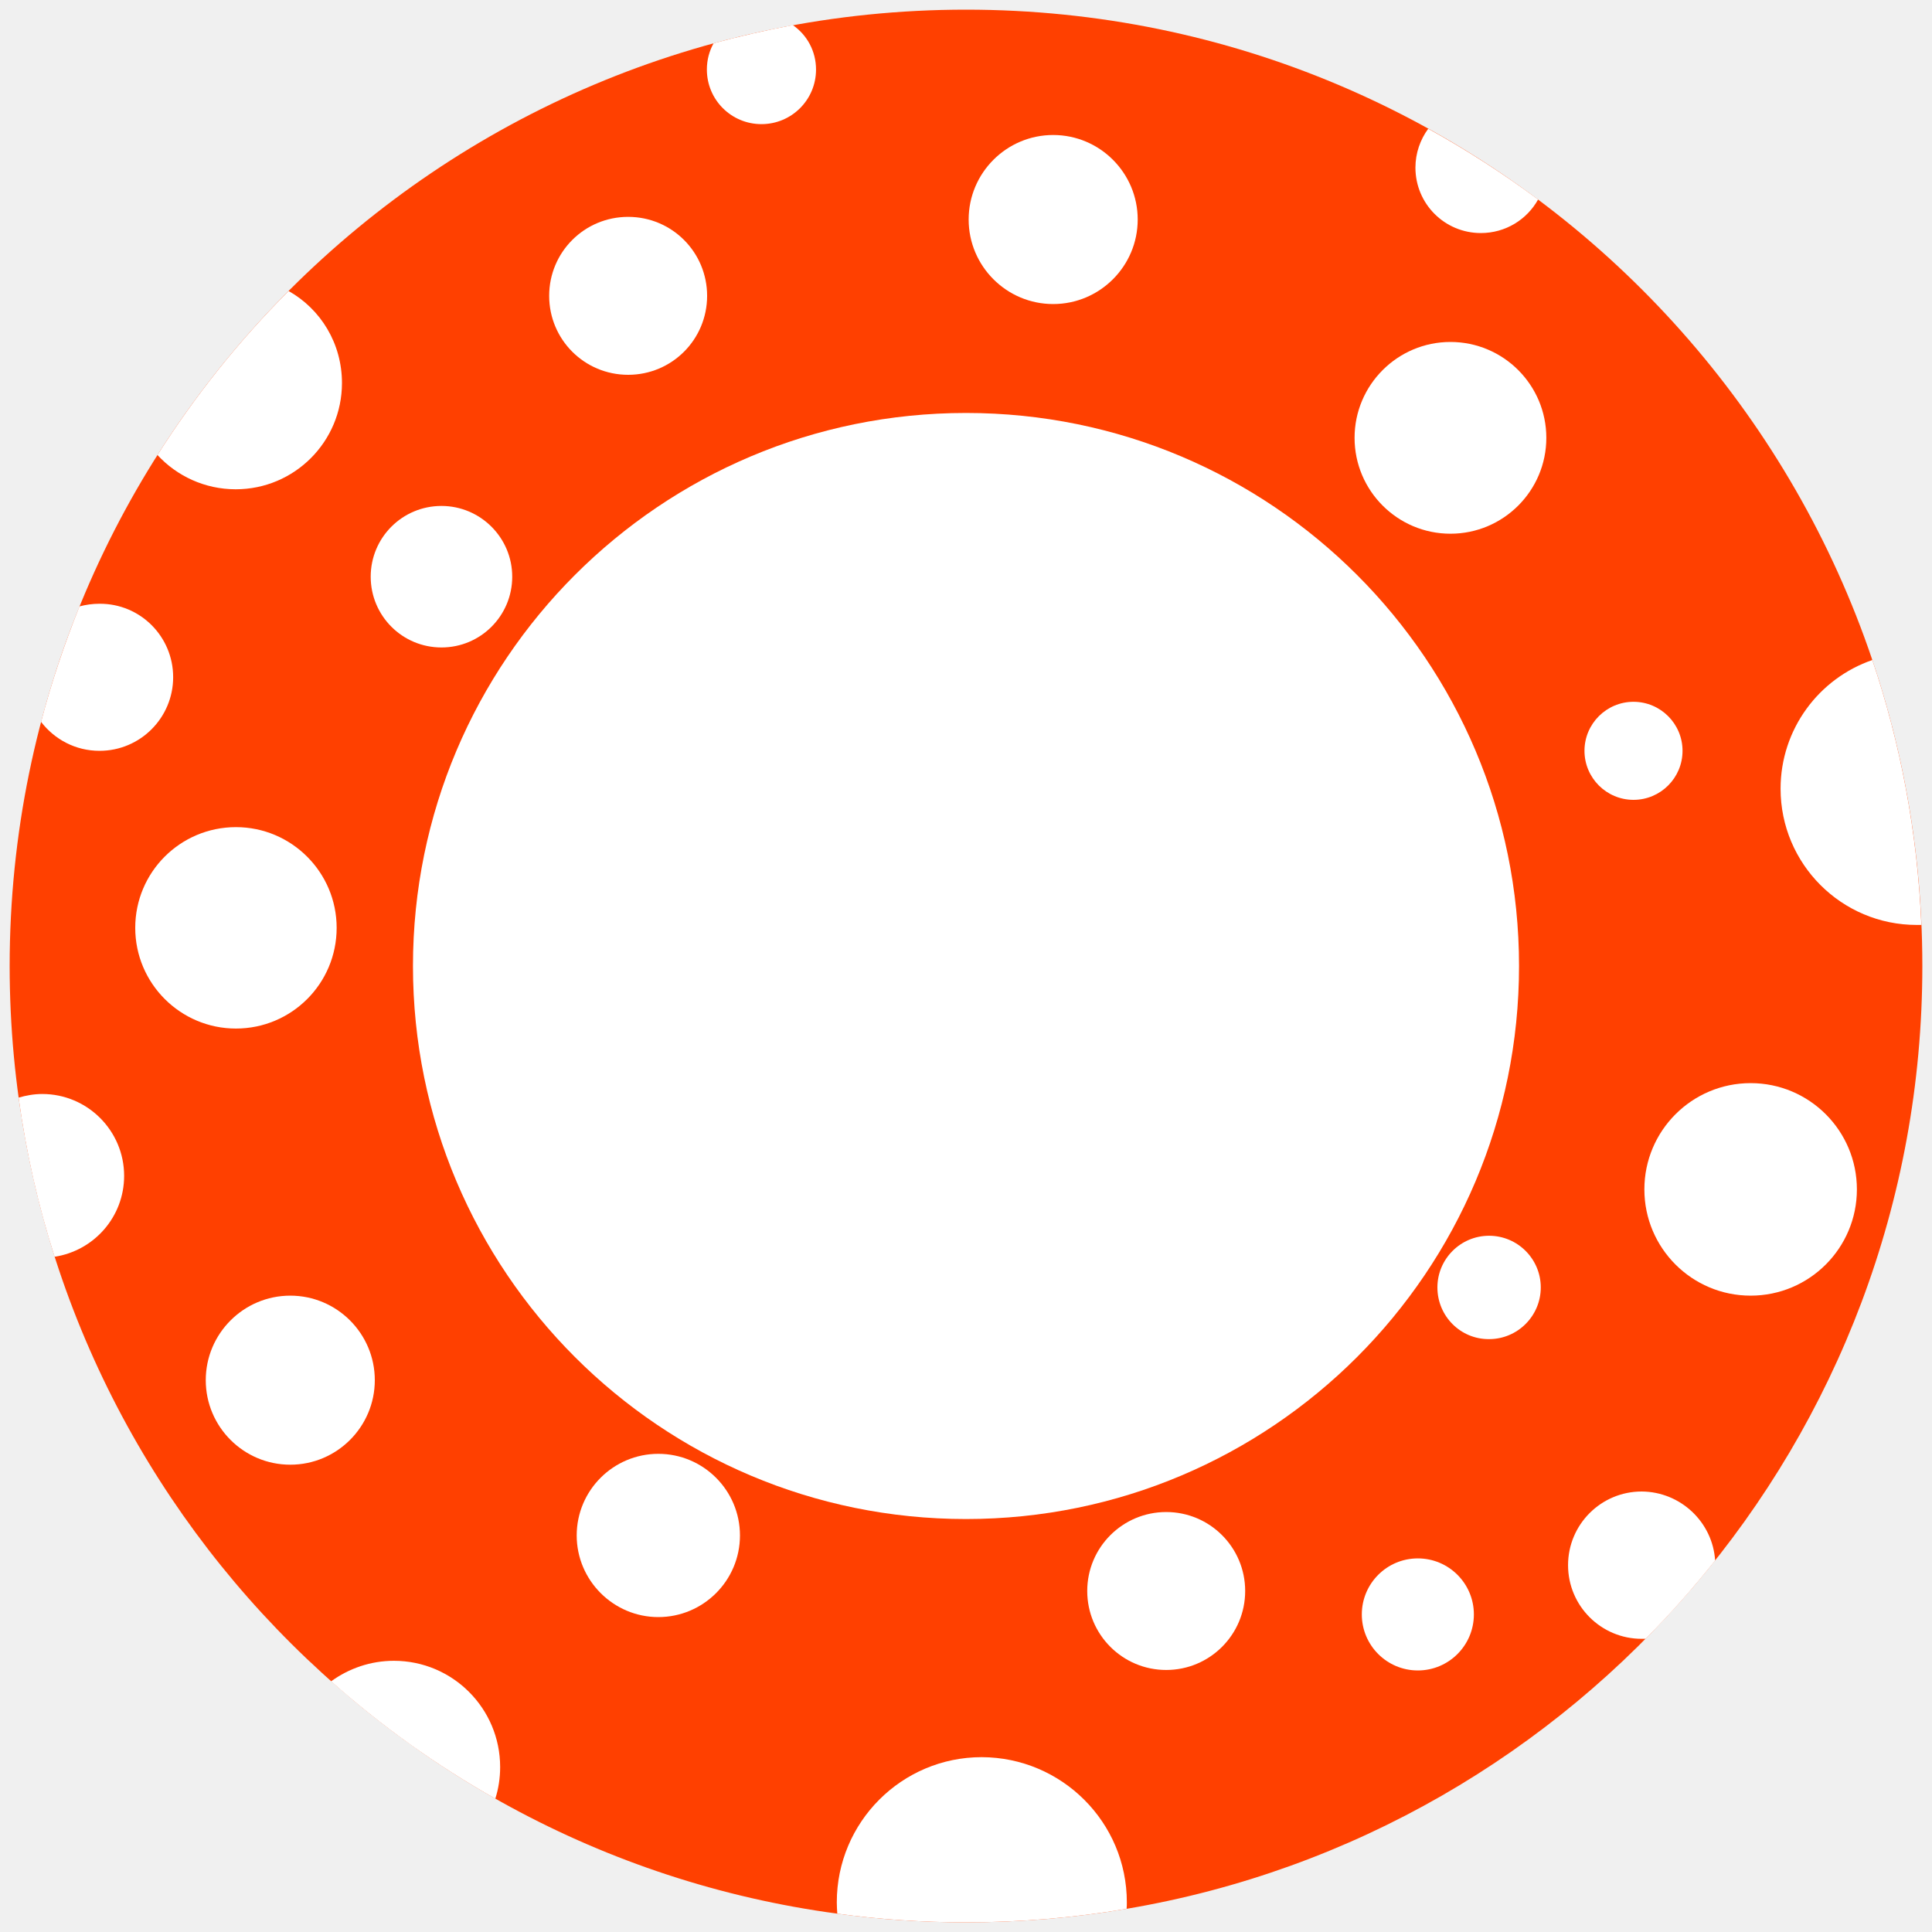
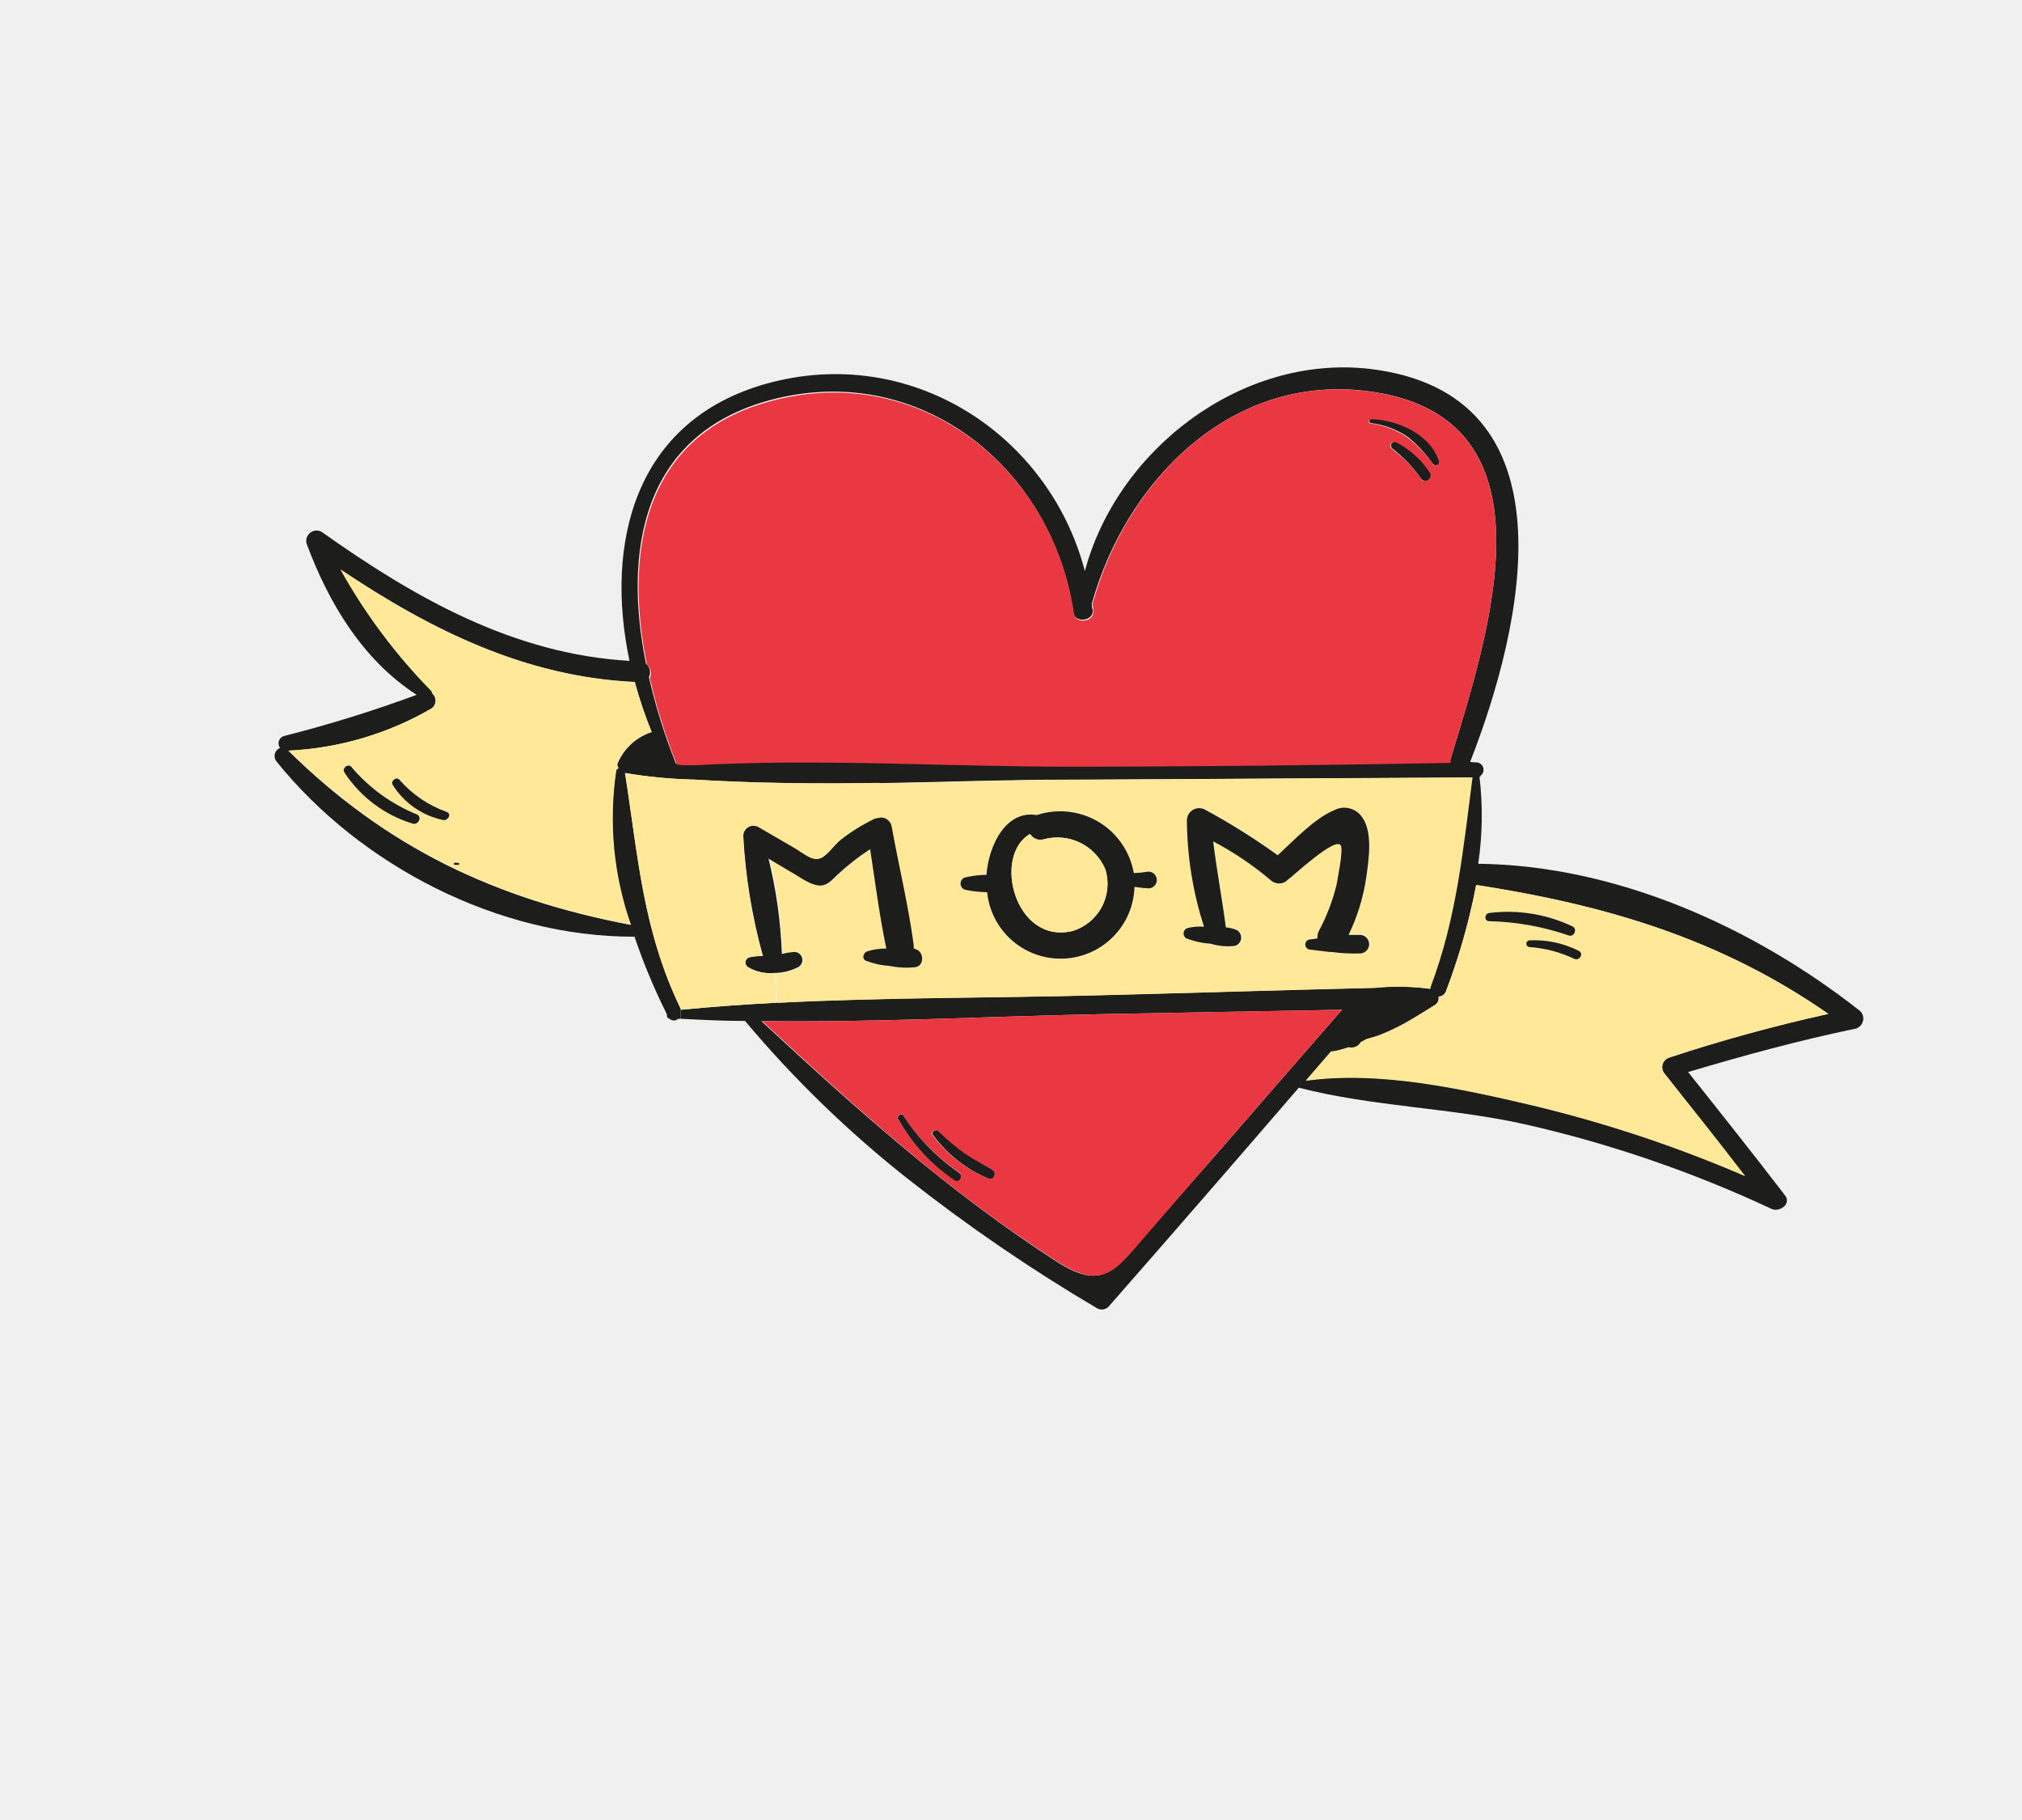
- <svg xmlns="http://www.w3.org/2000/svg" version="1.1" id="_x34_" x="0px" y="0px" viewBox="0 0 800 800" style="enable-background:new 0 0 800 800;" xml:space="preserve">
-   <style type="text/css">
- 	.st0{fill:#FF4000;}
- 	.st1{fill:#FFFFFF;}
- </style>
-   <g>
-     <path class="st0" d="M796,400c0,196-142.5,358.8-329.5,390.4c-21.6,3.7-43.8,5.6-66.5,5.6c-18.1,0-35.9-1.2-53.3-3.6   C153.2,766.4,4,600.6,4,400C4,181.3,181.3,4,400,4S796,181.3,796,400z" />
-     <ellipse transform="matrix(0.158 -0.9874 0.9874 0.158 65.8189 608.691)" class="st1" cx="389.8" cy="265.8" rx="51.9" ry="51.9" />
-     <circle class="st1" cx="532" cy="376.3" r="27.1" />
-     <path class="st1" d="M362.8,486.9c0,28.7-23.2,51.9-51.9,51.9c-28.7,0-51.9-23.2-51.9-51.9c0-28.7,23.2-51.9,51.9-51.9   C339.5,435,362.8,458.2,362.8,486.9z" />
-     <path class="st1" d="M527.5,513.9c0,11.2-9.1,20.3-20.3,20.3c-11.2,0-20.3-9.1-20.3-20.3s9.1-20.3,20.3-20.3   C518.4,493.6,527.5,502.7,527.5,513.9z" />
-     <path class="st1" d="M640.3,181.3c0,21.9-17.8,39.7-39.7,39.7c-21.9,0-39.7-17.8-39.7-39.7c0-21.9,17.8-39.7,39.7-39.7   C622.5,141.6,640.3,159.4,640.3,181.3z" />
-     <path class="st1" d="M141.6,158.6c0,24.3-19.7,44-44,44c-12.8,0-24.4-5.5-32.4-14.2c15.6-24.6,33.8-47.4,54.3-67.9   C132.8,128,141.6,142.2,141.6,158.6z" />
-     <path class="st1" d="M337.9,28.8c0,12.5-10.1,22.6-22.6,22.6c-12.5,0-22.6-10.1-22.6-22.6c0-4,1-7.7,2.8-10.9   c10.8-2.9,21.7-5.4,32.8-7.5C334.2,14.5,337.9,21.2,337.9,28.8z" />
-     <path class="st1" d="M471.1,90.9c0,19.3-15.7,35-35,35c-19.3,0-35-15.7-35-35s15.7-35,35-35C455.4,55.9,471.1,71.6,471.1,90.9z" />
-     <path class="st1" d="M795.6,383c-0.6,0-1.3,0-1.9,0c-31.2,0-56.4-25.3-56.4-56.4c0-24.7,15.9-45.7,38-53.3   C787,308,794,344.8,795.6,383z" />
-     <path class="st1" d="M710.2,646.2c-9,11.3-18.6,22.2-28.8,32.4c-0.5,0-1.1,0-1.6,0c-16.8,0-30.5-13.6-30.5-30.5   c0-16.8,13.6-30.5,30.5-30.5C695.9,617.7,709.2,630.3,710.2,646.2z" />
-     <path class="st1" d="M466.6,787.7c0,0.9,0,1.8-0.1,2.7c-21.6,3.7-43.8,5.6-66.5,5.6c-18.1,0-35.9-1.2-53.3-3.6   c-0.1-1.6-0.2-3.1-0.2-4.7c0-33.2,26.9-60.1,60-60.1C439.7,727.7,466.6,754.6,466.6,787.7z" />
-     <path class="st1" d="M155.2,571.5c0,19.3-15.7,35-35,35c-19.3,0-35-15.7-35-35c0-19.3,15.7-35,35-35   C139.5,536.5,155.2,552.2,155.2,571.5z" />
-     <path class="st1" d="M139.4,384.2c0,23.1-18.7,41.7-41.7,41.7s-41.7-18.7-41.7-41.7c0-23.1,18.7-41.7,41.7-41.7   S139.4,361.2,139.4,384.2z" />
-     <path class="st1" d="M212.1,238.8c0,16.2-13.1,29.3-29.3,29.3c-16.2,0-29.3-13.1-29.3-29.3c0-16.2,13.1-29.3,29.3-29.3   C198.9,209.5,212.1,222.6,212.1,238.8z" />
-     <path class="st1" d="M272.5,353.7c0,16.2-13.1,29.3-29.3,29.3c-16.2,0-29.3-13.1-29.3-29.3c0-16.2,13.1-29.3,29.3-29.3   C259.4,324.4,272.5,337.5,272.5,353.7z" />
-     <path class="st1" d="M306.4,635.8c0,18.7-15.2,33.8-33.8,33.8s-33.8-15.2-33.8-33.8c0-18.7,15.2-33.8,33.8-33.8   S306.4,617.1,306.4,635.8z" />
-     <path class="st1" d="M768.9,492.5c0,24.3-19.7,44-44,44c-24.3,0-44-19.7-44-44c0-24.3,19.7-44,44-44   C749.2,448.5,768.9,468.2,768.9,492.5z" />
-     <circle class="st1" cx="587.1" cy="668.5" r="23.2" />
-     <path class="st1" d="M292.8,122.5c0,18.1-14.6,32.7-32.7,32.7s-32.7-14.6-32.7-32.7c0-18.1,14.6-32.7,32.7-32.7   S292.8,104.4,292.8,122.5z" />
-     <path class="st1" d="M636.9,82.6c-4.6,8.3-13.5,13.9-23.7,13.9c-15,0-27.1-12.1-27.1-27.1c0-6,2-11.6,5.3-16.1   C607.3,62.1,622.5,71.9,636.9,82.6z" />
-     <path class="st1" d="M71.7,280.4c0,16.8-13.6,30.5-30.5,30.5c-9.9,0-18.6-4.7-24.2-12c4.3-16.4,9.7-32.3,15.9-47.8   c2.6-0.7,5.4-1.1,8.3-1.1C58.1,249.9,71.7,263.6,71.7,280.4z" />
-     <path class="st1" d="M207.1,731.7c0,4.6-0.7,9-2,13.1c-24.4-13.8-47.2-30.1-68-48.6c7.3-5.3,16.3-8.5,26-8.5   C187.4,687.7,207.1,707.4,207.1,731.7z" />
-     <path class="st1" d="M464.3,440.6c0,9.3-7.6,16.9-16.9,16.9c-9.3,0-16.9-7.6-16.9-16.9c0-9.3,7.6-16.9,16.9-16.9   C456.7,423.7,464.3,431.3,464.3,440.6z" />
-     <path class="st1" d="M696.7,310.9c0,11.2-9.1,20.3-20.3,20.3c-11.2,0-20.3-9.1-20.3-20.3c0-11.2,9.1-20.3,20.3-20.3   C687.6,290.6,696.7,299.7,696.7,310.9z" />
-     <circle class="st1" cx="482.9" cy="658.8" r="32.7" />
-     <path class="st1" d="M51.4,486.9c0,17-12.5,31-28.8,33.5c-6.8-21.2-11.8-43.2-14.9-65.9c3.1-0.9,6.4-1.5,9.8-1.5   C36.2,453,51.4,468.2,51.4,486.9z" />
-     <path class="st1" d="M595.2,533.1c0-11.8,9.6-21.4,21.4-21.4c11.8,0,21.4,9.6,21.4,21.4c0,11.8-9.6,21.4-21.4,21.4   C604.8,554.6,595.2,545,595.2,533.1z" />
-     <circle class="st1" cx="400" cy="400" r="229" />
+ <svg xmlns="http://www.w3.org/2000/svg" viewBox="0 0 150 134.99">
+   <defs>
+     <style>
+       .cls-1 {
+         fill: #1d1d1b;
+       }
+ 
+       .cls-2 {
+         fill: #ffe999;
+       }
+ 
+       .cls-3 {
+         fill: #e93842;
+       }
+     </style>
+   </defs>
+   <g id="Objects">
+     <path class="cls-1" d="M109.51,65.64a47.17,47.17,0,0,1-2.24,7.88.6.6,0,0,1-.55.4.61.61,0,0,1-.31.65c-.94.57-1.85,1.18-2.84,1.66-.43.22-.89.41-1.34.59l-.88.26c-.13.07-.25.15-.39.21a1.32,1.32,0,0,1-.18.22l-.09.07a.87.87,0,0,1-.66.1,6.33,6.33,0,0,1-1.17.31.48.48,0,0,1-.12,0l-1.86,2.15c5.45-.76,11.56.6,16.81,1.83a96.85,96.85,0,0,1,15.76,5.26c-2-2.52-3.94-5-5.94-7.56a.75.75,0,0,1,.32-1.23,121.16,121.16,0,0,1,11.8-3.24C127.65,69.66,119.17,67.13,109.51,65.64ZM138,75a.78.78,0,0,1-.34,1.3c-4.2.87-8.33,2-12.43,3.22,2.39,3,4.83,6.07,7.19,9.15.5.64-.42,1.27-1,1a90.43,90.43,0,0,0-18.18-6.25c-5.56-1.26-11.4-1.32-16.89-2.74q-7,8.13-14.11,16.24a.71.71,0,0,1-.86.12,127.21,127.21,0,0,1-14-9.57A82.6,82.6,0,0,1,55.27,75.73c-1.59,0-3.17-.08-4.76-.16l0-.67q3.53-.34,7.08-.52c7.94-.41,15.95-.35,23.86-.56,6.82-.17,13.64-.39,20.46-.55a17.89,17.89,0,0,1,4.14.07h0a.34.34,0,0,1,0-.14c1.94-5.14,2.41-10.17,3.11-15.55l.59-.07a24.36,24.36,0,0,1-.09,6.49C119.95,64.19,130.13,68.8,138,75ZM90.13,85.74q4.71-5.43,9.43-10.84c-6,.12-12.06.21-18.08.33-8.28.17-16.65.62-25,.51,7,6.49,14,12.76,22,17.9,3.34,2.12,4.27.54,6.53-2.07Z" />
+     <path class="cls-2" d="M123.51,79.67c2,2.51,4,5,5.94,7.56A96.85,96.85,0,0,0,113.69,82c-5.25-1.23-11.36-2.59-16.81-1.83L98.74,78a.48.48,0,0,0,.12,0,6.33,6.33,0,0,0,1.17-.31.87.87,0,0,0,.66-.1l.09-.07a1.32,1.32,0,0,0,.18-.22c.14-.06.26-.14.39-.21l.88-.26c.45-.18.91-.37,1.34-.59,1-.48,1.9-1.09,2.84-1.66a.61.61,0,0,0,.31-.65.6.6,0,0,0,.55-.4,47.17,47.17,0,0,0,2.24-7.88c9.66,1.49,18.14,4,26.12,9.56a121.16,121.16,0,0,0-11.8,3.24A.75.75,0,0,0,123.51,79.67Zm-6.73-8.55c.39.19.74-.39.34-.59a7.3,7.3,0,0,0-3.64-.78.25.25,0,0,0,0,.5A9.23,9.23,0,0,1,116.78,71.12Zm-.4-1.73c.39.14.66-.49.28-.67a11.15,11.15,0,0,0-6.18-1c-.37,0-.4.6,0,.61A19.44,19.44,0,0,1,116.38,69.39Z" />
+     <path class="cls-1" d="M117.12,70.53c.4.2.05.78-.34.59a9.23,9.23,0,0,0-3.3-.87.25.25,0,0,1,0-.5A7.3,7.3,0,0,1,117.12,70.53Z" />
+     <path class="cls-1" d="M116.66,68.72c.38.18.11.81-.28.67a19.44,19.44,0,0,0-5.9-1.06c-.4,0-.37-.56,0-.61A11.15,11.15,0,0,1,116.66,68.72Z" />
+     <path class="cls-1" d="M109.48,56.55a.55.55,0,0,1,.34,1s0,0,0,.06l-.59.07q-15,.09-30,.15c-4.61,0-9.3.18-14,.26s-9.29,0-13.87-.27a.34.34,0,0,1-.15,0,35.88,35.88,0,0,1-4.85-.48c1,6.26,1.31,11.66,4.14,17.5,0,0,0,0,0,.06l0,.67h-.19a.47.47,0,0,1-.64,0,.25.25,0,0,1-.19-.32,45.2,45.2,0,0,1-2.41-5.77l-.1,0c-10,0-20.21-5.24-26.46-13a.64.64,0,0,1,.27-1,.56.56,0,0,1,.27-.88,97.87,97.87,0,0,0,9.86-3.06c-4-2.58-6.54-6.82-8.17-11.23a.77.77,0,0,1,1.12-.86c6.9,4.9,14.26,9.08,22.84,9.57-1.83-8.65.31-17.78,10.12-20.55,10.7-3,21,3.72,23.66,13.89,2.4-9,11.61-16.08,21.11-15,15.37,1.81,11.44,19,7.47,29.16Zm-1.86-.27c2.83-9.38,8.28-25.56-6.34-27.29C91.21,27.8,83.52,35.75,81,44.76c0,.16,0,.32.06.49.1.82-1.32,1-1.43.19C78.06,34.65,68.17,26.72,57.16,29.67,47.53,32.25,46.26,41,47.92,49.23a.83.83,0,0,1,.22,1,43.26,43.26,0,0,0,2,6.41c.35,0,.7,0,1.05.06a.48.48,0,0,1,.18,0c9.21-.52,18.62.1,27.82.1,9.46,0,18.91-.11,28.36-.28A1.09,1.09,0,0,1,107.62,56.28Zm-59.28-2a31.55,31.55,0,0,1-1.25-3.7c-8.13-.37-15.17-3.88-21.8-8.32a42.21,42.21,0,0,0,6.73,9,.48.48,0,0,1,.09.21A.7.7,0,0,1,32,52.56a23.34,23.34,0,0,1-10.62,3.12c7.33,7.22,15.36,11,25.39,12.92a23.88,23.88,0,0,1-1.08-11.41A.24.24,0,0,1,45.9,57s0,0,0,0a.36.36,0,0,1-.06-.42A4.13,4.13,0,0,1,48.34,54.3Z" />
+     <path class="cls-2" d="M109.24,57.66c-.7,5.38-1.17,10.41-3.11,15.55a.34.34,0,0,0,0,.14h0a17.89,17.89,0,0,0-4.14-.07c-6.82.16-13.64.38-20.46.55-7.91.21-15.92.15-23.86.56l-.11-2.21a4,4,0,0,0,1.74-.45.6.6,0,0,0-.3-1.11,5.94,5.94,0,0,0-.94.15,34.52,34.52,0,0,0-.95-7.13l1.68,1c.6.36,1.43,1.09,2.19,1,.54,0,.86-.44,1.23-.79A17.51,17.51,0,0,1,64.6,63c.38,2.46.69,4.94,1.2,7.37a4.59,4.59,0,0,0-1.43.21c-.27.1-.41.54-.09.69a5.9,5.9,0,0,0,1.77.39,6.13,6.13,0,0,0,1.86.09c.7-.12.63-1.17,0-1.34l-.15,0a1.1,1.1,0,0,0,0-.26c-.4-3-1.11-5.88-1.64-8.81a.81.81,0,0,0-.86-.63l0-2.6c4.68-.08,9.37-.24,14-.26Q94.23,57.74,109.24,57.66Zm-7.86,7.39c.17-1.26.52-3.38-.36-4.5a1.6,1.6,0,0,0-2-.45c-1.43.59-2.92,2.17-4.18,3.34a49.77,49.77,0,0,0-5.39-3.38.91.91,0,0,0-1.35.78,26.12,26.12,0,0,0,1.27,7.9,3.83,3.83,0,0,0-1.22.1.42.42,0,0,0-.1.76,6,6,0,0,0,1.79.43,4.37,4.37,0,0,0,1.83.13A.64.64,0,0,0,91.8,69a2.48,2.48,0,0,0-.83-.21c-.28-2.13-.68-4.25-.94-6.38a23.69,23.69,0,0,1,4.2,2.85.94.94,0,0,0,1.12.15c.63-.49,3.63-3.31,4.12-2.75.25.3-.27,2.78-.29,2.9A14.37,14.37,0,0,1,97.86,69a1.06,1.06,0,0,0-.11.56l-.52.07a.38.38,0,0,0,0,.76l1.38.17a.55.55,0,0,0,.18,0,12.42,12.42,0,0,0,2.19.11.69.69,0,0,0,0-1.37c-.31,0-.61,0-.92,0A14.6,14.6,0,0,0,101.38,65.05Zm-16.32.83a.62.62,0,1,0,0-1.21,7.5,7.5,0,0,1-.94.1v0a5.54,5.54,0,0,0-7.2-4.3h0c-2.26-.39-3.56,2.2-3.73,4.43a7.86,7.86,0,0,0-1.58.19.48.48,0,0,0,0,.92,8.37,8.37,0,0,0,1.63.19,5.48,5.48,0,0,0,10.93-.39C84.46,65.81,84.76,65.83,85.06,65.88Z" />
+     <path class="cls-3" d="M101.28,29c14.62,1.73,9.17,17.91,6.34,27.29a1.09,1.09,0,0,0,0,.3c-9.45.17-18.9.28-28.36.28-9.2,0-18.61-.62-27.82-.1a.48.48,0,0,0-.18,0c-.35,0-.7,0-1.05-.06a43.26,43.26,0,0,1-2-6.41.83.83,0,0,0-.22-1c-1.66-8.25-.39-17,9.24-19.56,11-2.95,20.9,5,22.44,15.77.11.81,1.53.63,1.43-.19,0-.17,0-.33-.06-.49C83.52,35.75,91.21,27.8,101.28,29Zm5,5.45c.16.19.48,0,.41-.24-.62-2-3.09-3.06-5-3.09-.2,0-.19.28,0,.3a6.05,6.05,0,0,1,2.75,1.05A10.53,10.53,0,0,1,106.33,34.44Zm-.87,1.11c.29.36.84-.1.62-.48a6.63,6.63,0,0,0-2.48-2.25.27.27,0,0,0-.28.47A10.43,10.43,0,0,1,105.46,35.55Z" />
+     <path class="cls-1" d="M106.74,34.2c.07.23-.25.43-.41.24a10.53,10.53,0,0,0-1.85-2,6.05,6.05,0,0,0-2.75-1.05c-.19,0-.2-.31,0-.3C103.65,31.14,106.12,32.21,106.74,34.2Z" />
+     <path class="cls-1" d="M106.08,35.07c.22.38-.33.84-.62.48a10.43,10.43,0,0,0-2.14-2.26.27.27,0,0,1,.28-.47A6.63,6.63,0,0,1,106.08,35.07Z" />
+     <path class="cls-1" d="M101,60.55c.88,1.12.53,3.24.36,4.5a14.6,14.6,0,0,1-1.32,4.3c.31,0,.61,0,.92,0a.69.69,0,0,1,0,1.37,12.42,12.42,0,0,1-2.19-.11.55.55,0,0,1-.18,0l-1.38-.17a.38.38,0,0,1,0-.76l.52-.07a1.06,1.06,0,0,1,.11-.56,14.37,14.37,0,0,0,1.32-3.46c0-.12.54-2.6.29-2.9C99,62.1,96,64.92,95.35,65.41a.94.94,0,0,1-1.12-.15A23.69,23.69,0,0,0,90,62.41c.26,2.13.66,4.25.94,6.38a2.48,2.48,0,0,1,.83.21.64.64,0,0,1-.16,1.16A4.37,4.37,0,0,1,89.81,70,6,6,0,0,1,88,69.6a.42.42,0,0,1,.1-.76,3.83,3.83,0,0,1,1.22-.1,26.12,26.12,0,0,1-1.27-7.9.91.91,0,0,1,1.35-.78,49.77,49.77,0,0,1,5.39,3.38c1.26-1.17,2.75-2.75,4.18-3.34A1.6,1.6,0,0,1,101,60.55Z" />
+     <path class="cls-3" d="M99.56,74.9q-4.72,5.41-9.43,10.84l-5.06,5.83c-2.26,2.61-3.19,4.19-6.53,2.07-8.08-5.14-15-11.41-22-17.9,8.32.11,16.69-.34,25-.51C87.5,75.11,93.53,75,99.56,74.9ZM73.36,87.43c.38.13.6-.45.27-.65-.69-.42-1.41-.75-2.07-1.2a16.54,16.54,0,0,1-2-1.68c-.19-.18-.56.07-.38.29A9.68,9.68,0,0,0,73.36,87.43Zm-2.53.1c.36.22.66-.32.33-.56A15.26,15.26,0,0,1,67,82.75c-.15-.24-.54,0-.39.23A13.28,13.28,0,0,0,70.83,87.53Z" />
+     <path class="cls-1" d="M85.06,64.67a.62.62,0,1,1,0,1.21c-.3,0-.6-.07-.9-.09a5.48,5.48,0,0,1-10.93.39A8.37,8.37,0,0,1,71.6,66a.48.48,0,0,1,0-.92,7.86,7.86,0,0,1,1.58-.19c.17-2.23,1.47-4.82,3.73-4.43h0a5.54,5.54,0,0,1,7.2,4.3v0A7.5,7.5,0,0,0,85.06,64.67Zm-5.51,4.39A3.65,3.65,0,0,0,82,64.49a3.86,3.86,0,0,0-4.58-2.23.89.89,0,0,1-1-.4C73.61,63.46,75.29,70.08,79.55,69.06Z" />
+     <path class="cls-2" d="M82,64.49a3.65,3.65,0,0,1-2.45,4.57c-4.26,1-5.94-5.6-3.14-7.2a.89.89,0,0,0,1,.4A3.86,3.86,0,0,1,82,64.49Z" />
+     <path class="cls-1" d="M73.63,86.78c.33.2.11.78-.27.65a9.68,9.68,0,0,1-4.14-3.24c-.18-.22.19-.47.38-.29a16.54,16.54,0,0,0,2,1.68C72.22,86,72.94,86.36,73.63,86.78Z" />
+     <path class="cls-1" d="M71.16,87c.33.24,0,.78-.33.56A13.28,13.28,0,0,1,66.63,83c-.15-.25.24-.47.39-.23A15.26,15.26,0,0,0,71.16,87Z" />
+     <path class="cls-1" d="M67.91,70.4c.63.17.7,1.22,0,1.34A6.13,6.13,0,0,1,66,71.65a5.9,5.9,0,0,1-1.77-.39c-.32-.15-.18-.59.09-.69a4.59,4.59,0,0,1,1.43-.21c-.51-2.43-.82-4.91-1.2-7.37a17.51,17.51,0,0,0-2.44,1.91c-.37.35-.69.75-1.23.79-.76,0-1.59-.68-2.19-1l-1.68-1A34.52,34.52,0,0,1,58,70.76a5.94,5.94,0,0,1,.94-.15.6.6,0,0,1,.3,1.11,4,4,0,0,1-1.74.45,3.25,3.25,0,0,1-2-.43.4.4,0,0,1,.1-.73,3.8,3.8,0,0,1,1-.09A41.8,41.8,0,0,1,55.14,62a.78.78,0,0,1,1.17-.67l2.6,1.51c.73.42,1.37,1.05,2,.79.48-.2,1-1,1.48-1.37a13.93,13.93,0,0,1,2.43-1.52,1,1,0,0,1,.46-.1.81.81,0,0,1,.86.63c.53,2.93,1.24,5.85,1.64,8.81a1.1,1.1,0,0,1,0,.26Z" />
+     <path class="cls-2" d="M65.25,58.07l0,2.6a1,1,0,0,0-.46.1,13.93,13.93,0,0,0-2.43,1.52c-.43.34-1,1.17-1.48,1.37-.63.26-1.27-.37-2-.79l-2.6-1.51a.78.78,0,0,0-1.17.67,41.8,41.8,0,0,0,1.47,8.89,3.8,3.8,0,0,0-1,.09.4.4,0,0,0-.1.73,3.25,3.25,0,0,0,2,.43l.11,2.21q-3.56.18-7.08.52s0,0,0-.06C47.69,69,47.34,63.6,46.38,57.34a35.88,35.88,0,0,0,4.85.48.34.34,0,0,0,.15,0C56,58.12,60.61,58.13,65.25,58.07Z" />
+     <path class="cls-2" d="M47.09,50.6a31.55,31.55,0,0,0,1.25,3.7,4.13,4.13,0,0,0-2.51,2.23.36.36,0,0,0,.06.42s0,0,0,0a.24.24,0,0,0-.17.19A23.88,23.88,0,0,0,46.81,68.6c-10-1.91-18.06-5.7-25.39-12.92A23.34,23.34,0,0,0,32,52.56a.7.7,0,0,0,.07-1.11.48.48,0,0,0-.09-.21,42.21,42.21,0,0,1-6.73-9C31.92,46.72,39,50.23,47.09,50.6ZM34,64.1c.09,0,.09-.14,0-.15h-.25a.08.08,0,0,0,0,.16Zm-1.09-3.27c.33.05.64-.44.26-.6a8.42,8.42,0,0,1-3.51-2.38c-.22-.28-.7.08-.5.38A5.82,5.82,0,0,0,32.89,60.83Zm-2.25.27c.4.1.69-.51.29-.69a12.5,12.5,0,0,1-4.86-3.52c-.23-.29-.73.09-.52.41A9.28,9.28,0,0,0,30.64,61.1Z" />
+     <path class="cls-1" d="M34,64c.09,0,.09.15,0,.15h-.25a.08.08,0,0,1,0-.16Z" />
+     <path class="cls-1" d="M33.15,60.23c.38.16.07.65-.26.6a5.82,5.82,0,0,1-3.75-2.6c-.2-.3.28-.66.5-.38A8.42,8.42,0,0,0,33.15,60.23Z" />
+     <path class="cls-1" d="M30.93,60.41c.4.18.11.79-.29.69a9.28,9.28,0,0,1-5.09-3.8c-.21-.32.29-.7.52-.41A12.5,12.5,0,0,0,30.93,60.41Z" />
  </g>
</svg>
